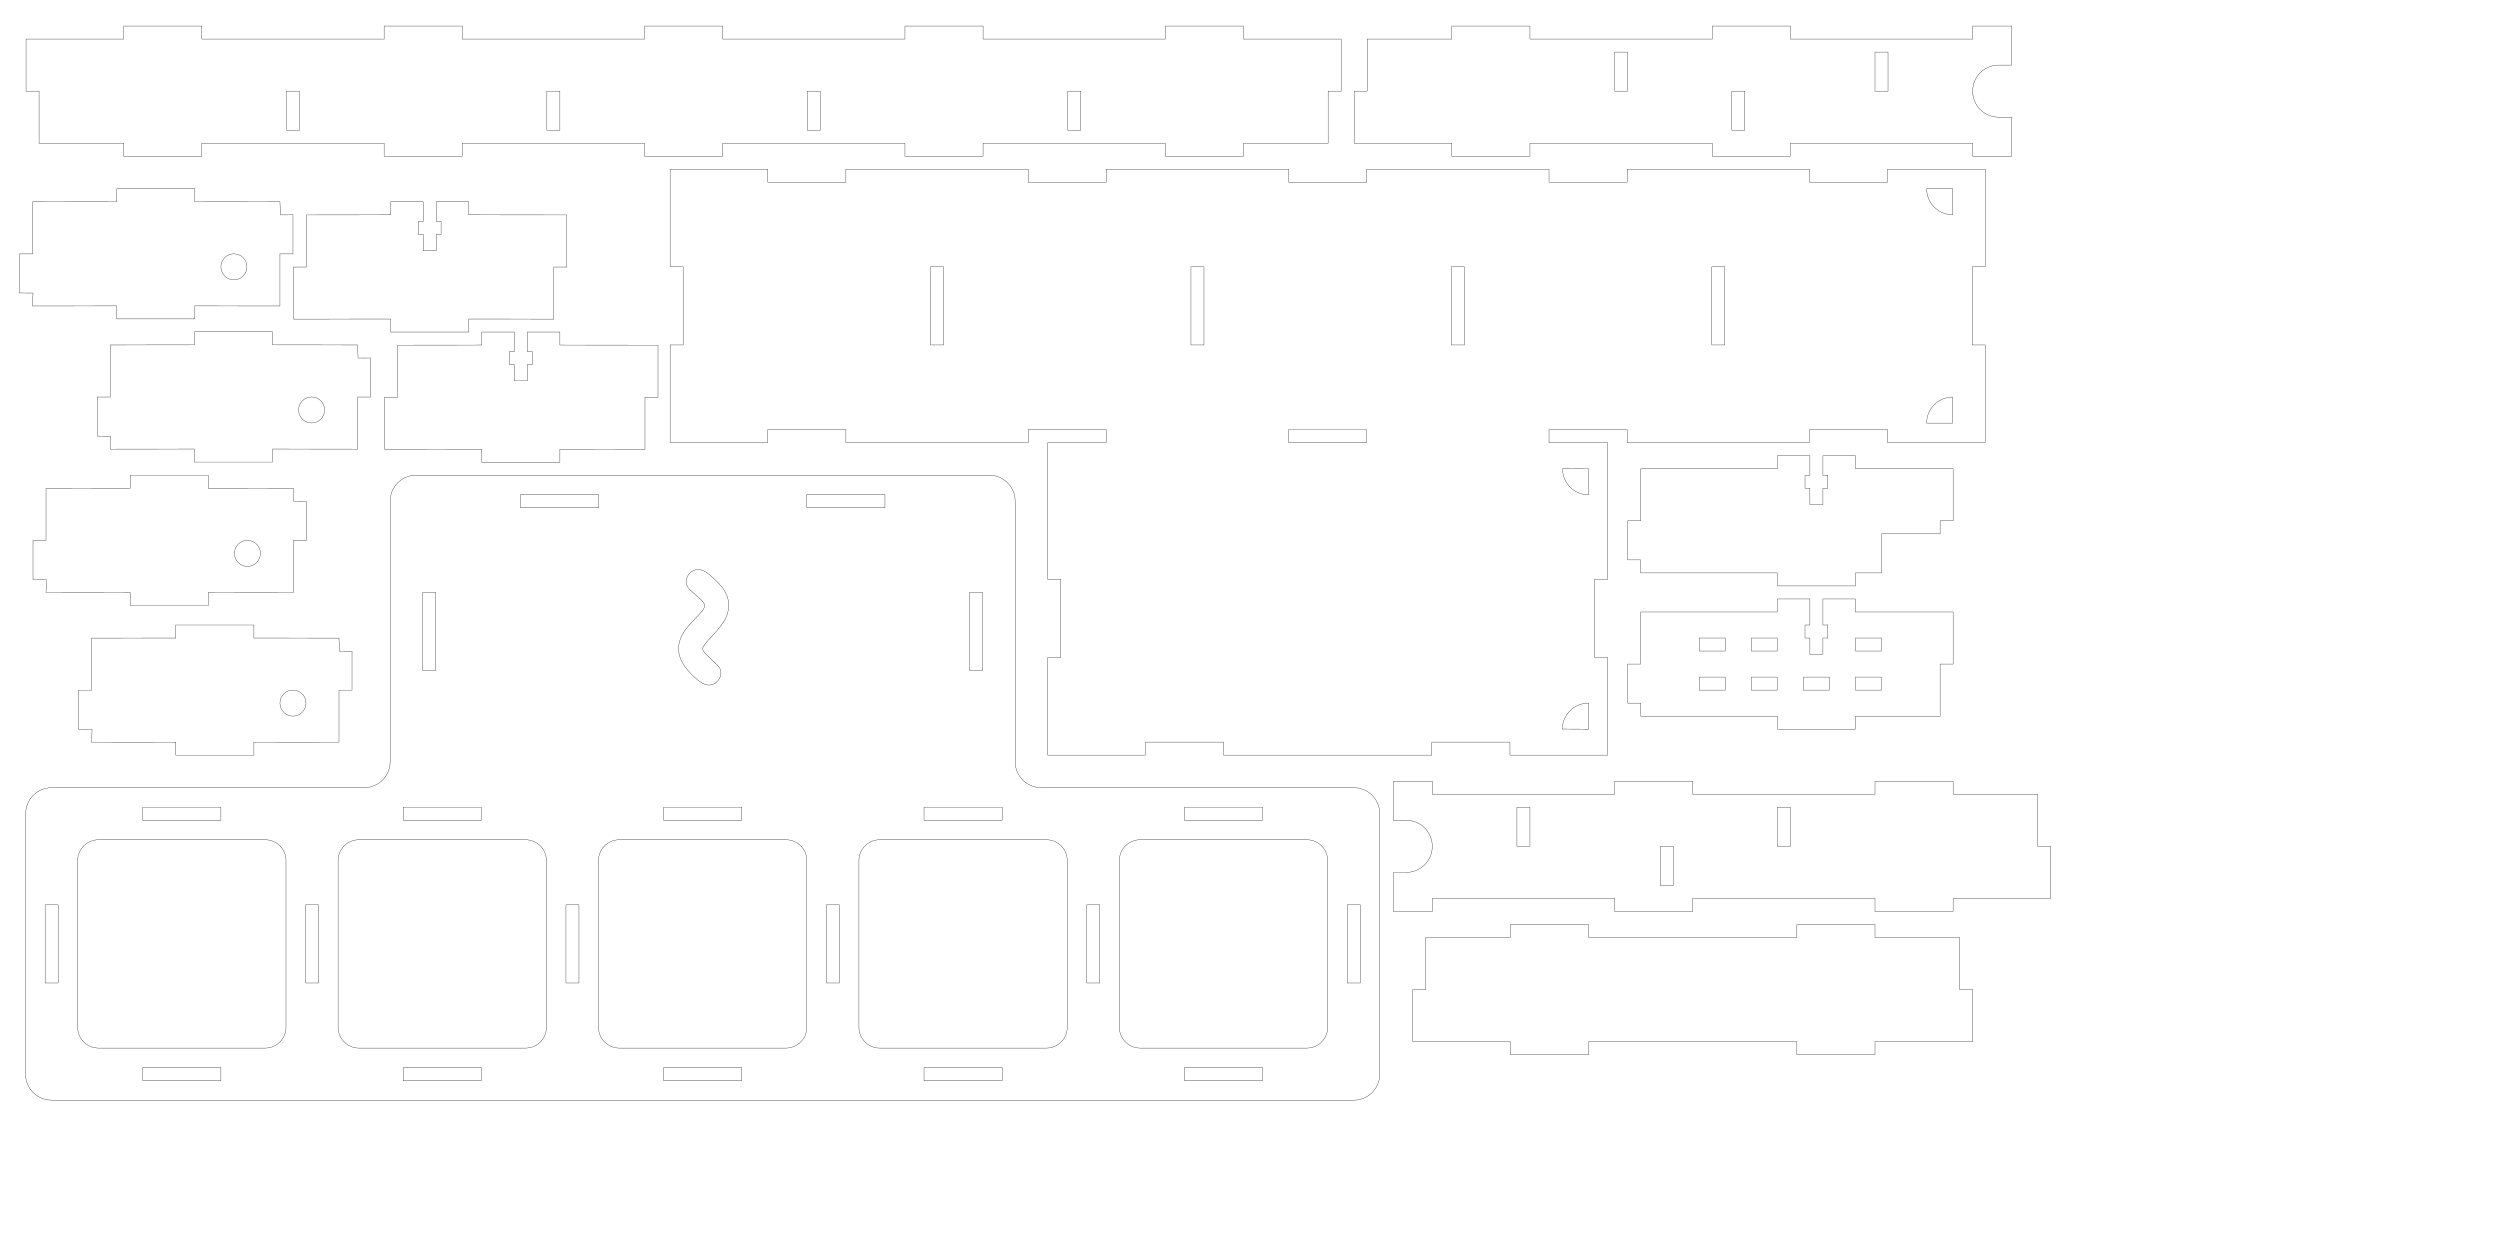
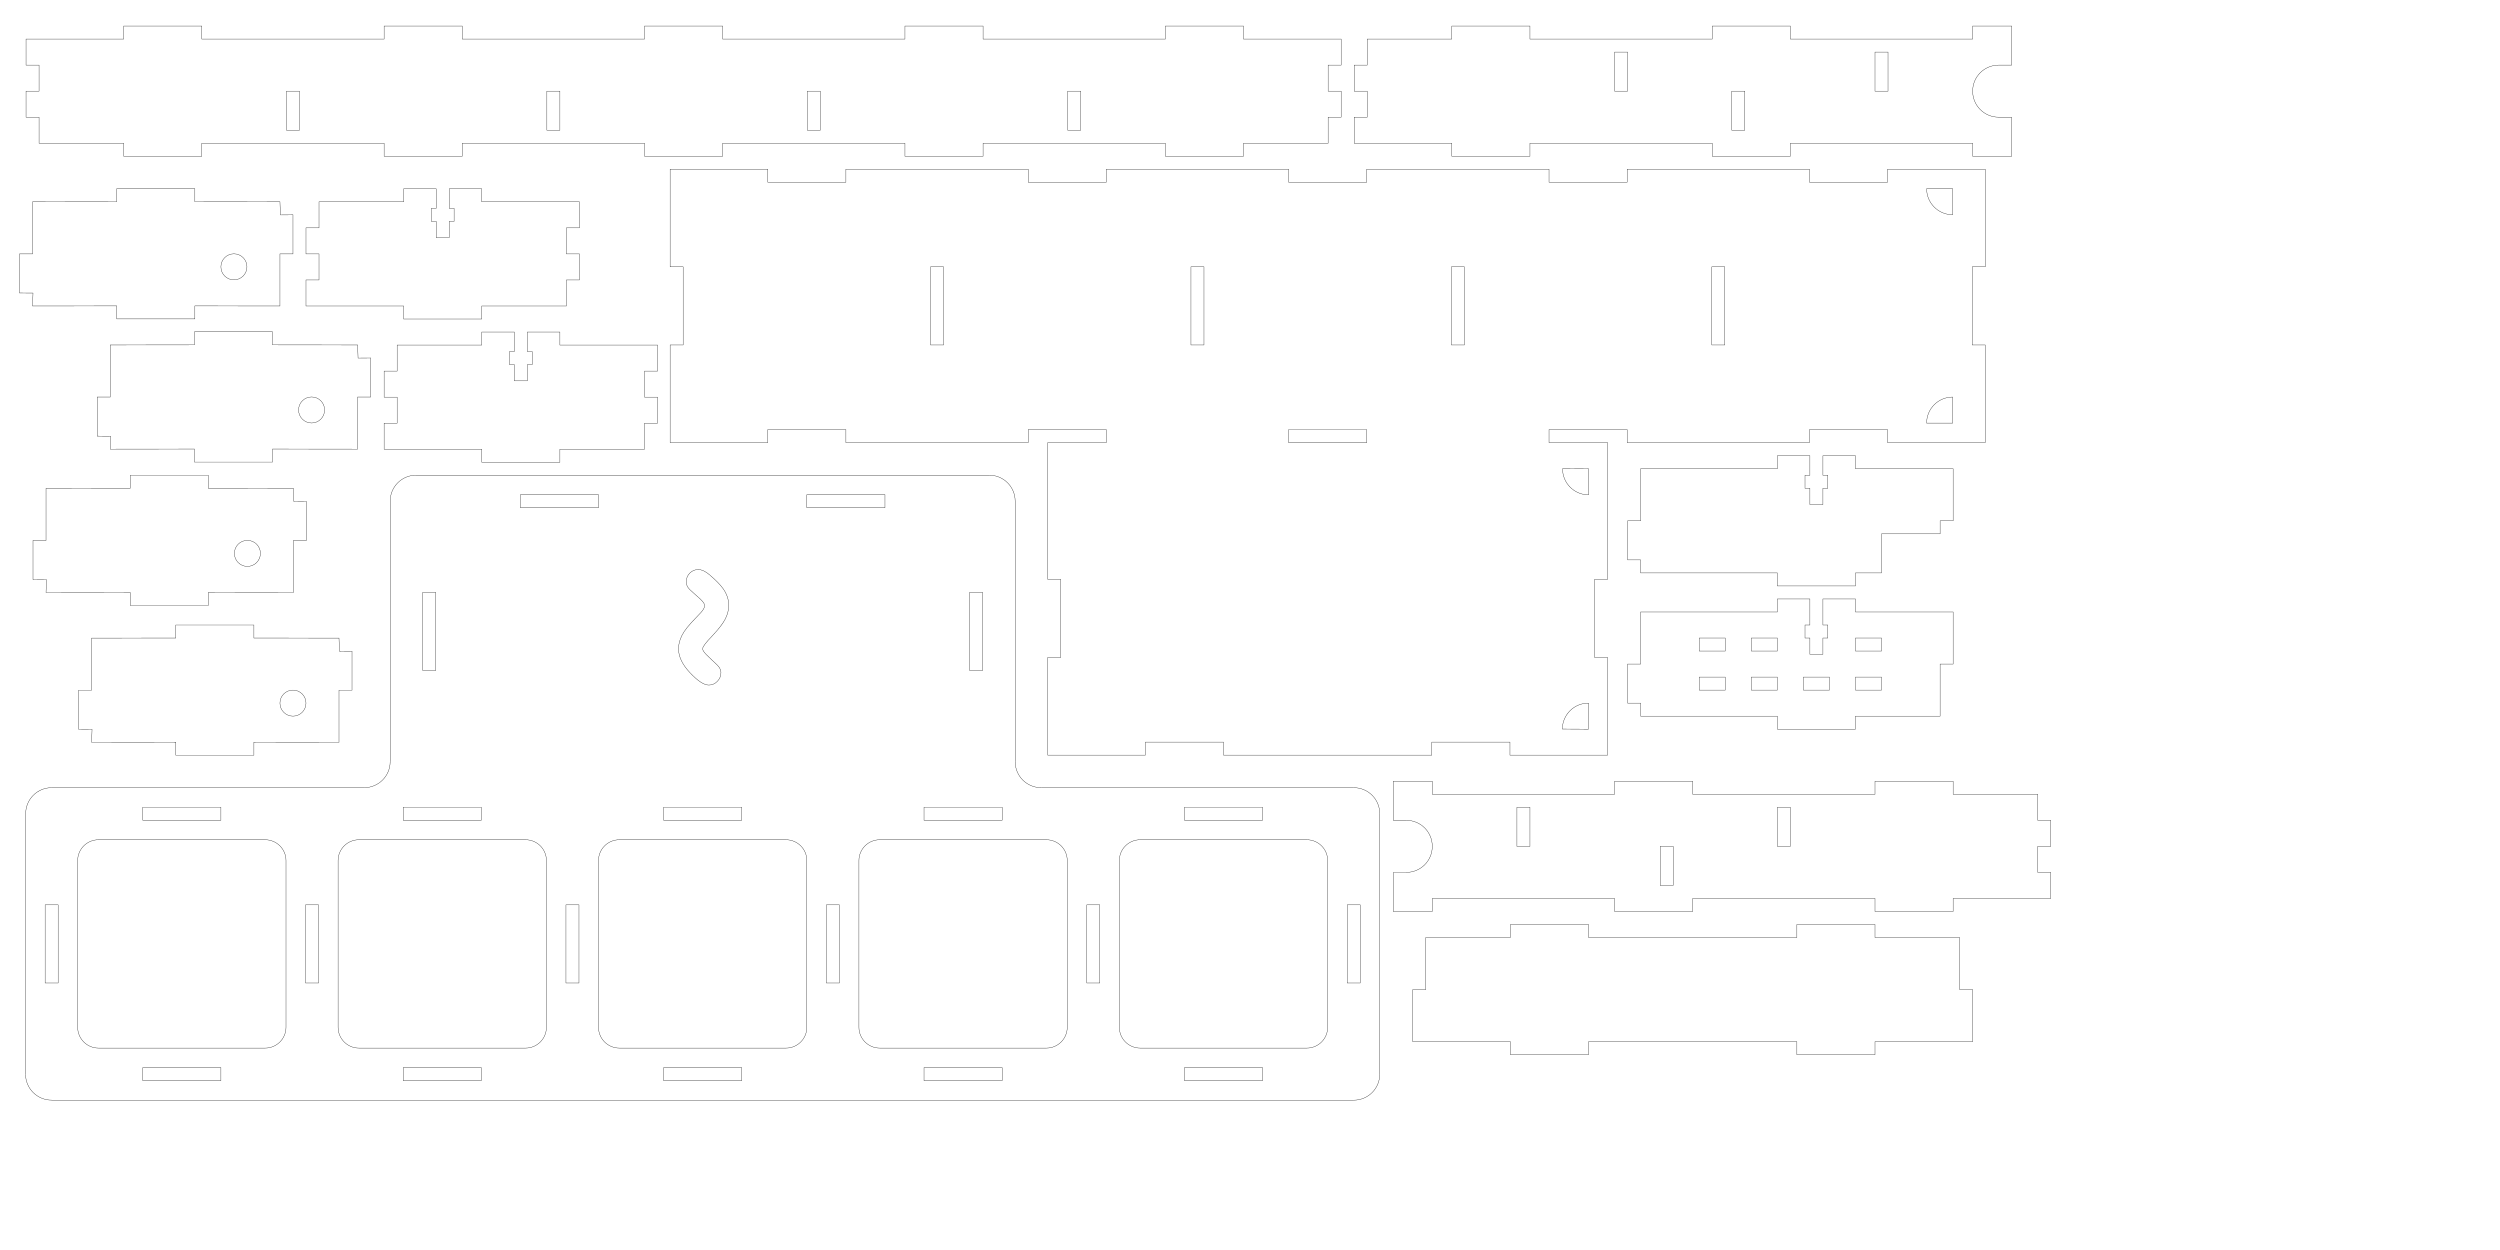
<svg xmlns="http://www.w3.org/2000/svg" width="2160" height="1080" id="svg2" version="1.1">
  <defs id="defs4" />
  <g id="layer1" transform="translate(0,27.638)" style="opacity:0.5;display:none">
    <rect style="fill:none;stroke:#ff0000;stroke-width:1.5;stroke-miterlimit:4;stroke-opacity:1;stroke-dasharray:none" id="rect3083" width="270" height="270" x="-630" y="782.362" rx="22.5" ry="22.5" />
    <rect style="fill:none;stroke:#ff0000;stroke-width:1.5;stroke-miterlimit:4;stroke-opacity:1;stroke-dasharray:none" id="rect3220" width="270" height="540" x="-360" y="197.362" rx="22.5" ry="22.5" />
    <rect style="fill:none;stroke:#ff0000;stroke-width:1.5;stroke-miterlimit:4;stroke-opacity:1;stroke-dasharray:none" id="rect3227" width="225" height="423" x="-360" y="253.612" rx="0" ry="0" />
    <rect style="fill:none;stroke:#ff0000;stroke-width:1.5;stroke-miterlimit:4;stroke-opacity:1;stroke-dasharray:none" id="rect3083-5" width="270" height="270" x="-630" y="557.362" rx="0" ry="0" />
    <rect style="fill:none;stroke:#ff0000;stroke-width:1.5;stroke-miterlimit:4;stroke-opacity:1;stroke-dasharray:none" id="rect3083-5-8" width="270" height="270" x="-630" y="332.362" rx="0" ry="0" />
    <rect style="fill:none;stroke:#ff0000;stroke-width:1.5;stroke-miterlimit:4;stroke-opacity:1;stroke-dasharray:none" id="rect3083-5-89" width="270" height="270" x="-630" y="107.362" rx="0" ry="0" />
    <rect style="fill:none;stroke:#ff0000;stroke-width:1.5;stroke-miterlimit:4;stroke-opacity:1;stroke-dasharray:none" id="rect3083-5-6" width="270" height="270" x="-630" y="-117.638" rx="22.5" ry="22.5" />
    <rect style="fill:none;stroke:#ff0000;stroke-width:1.53;stroke-miterlimit:4;stroke-opacity:1;stroke-dasharray:none;display:inline" id="rect4531" width="202.5" height="90" x="-315" y="849.862" rx="0" ry="0" />
    <rect style="fill:none;stroke:#ff0000;stroke-width:1.53;stroke-miterlimit:4;stroke-opacity:1;stroke-dasharray:none;display:inline" id="rect4693" width="1102.5" height="90" x="45" y="-140.138" />
  </g>
  <g id="layer3" style="display:inline">
    <rect transform="matrix(0,-1,1,0,0,0)" style="fill:none;stroke:#000000;stroke-width:0.27;stroke-miterlimit:4;stroke-opacity:1;stroke-dasharray:none" id="rect3157" width="180" height="180" x="-905.547" y="967.109" rx="18" ry="18" />
    <rect transform="matrix(0,-1,1,0,0,0)" style="fill:none;stroke:#000000;stroke-width:0.27;stroke-miterlimit:4;stroke-opacity:1;stroke-dasharray:none" id="rect3225-2" width="11.25" height="67.5" x="-933.672" y="1023.359" rx="2.4784607e-05" ry="0" />
    <rect transform="matrix(0,-1,1,0,0,0)" style="fill:none;stroke:#000000;stroke-width:0.27;stroke-miterlimit:4;stroke-opacity:1;stroke-dasharray:none" id="rect3225-2-6" width="11.25" height="67.5" x="-708.672" y="1023.359" rx="2.4784607e-05" ry="0" />
    <rect style="fill:none;stroke:#000000;stroke-width:0.27;stroke-miterlimit:4;stroke-opacity:1;stroke-dasharray:none" id="rect3225-2-1" width="11.25" height="67.5" x="-1175.234" y="-849.297" rx="2.4784607e-05" ry="0" transform="scale(-1,-1)" />
    <rect transform="matrix(0,-1,1,0,0,0)" style="fill:none;stroke:#000000;stroke-width:0.27;stroke-miterlimit:4;stroke-opacity:1;stroke-dasharray:none" id="rect3157-5" width="180" height="180" x="-905.547" y="742.109" rx="18" ry="18" />
    <rect transform="matrix(0,-1,1,0,0,0)" style="fill:none;stroke:#000000;stroke-width:0.27;stroke-miterlimit:4;stroke-opacity:1;stroke-dasharray:none" id="rect3225-2-12" width="11.25" height="67.5" x="-933.672" y="798.359" rx="2.4784607e-05" ry="0" />
    <rect transform="matrix(0,-1,1,0,0,0)" style="fill:none;stroke:#000000;stroke-width:0.27;stroke-miterlimit:4;stroke-opacity:1;stroke-dasharray:none" id="rect3225-2-6-1" width="11.25" height="67.5" x="-708.672" y="798.359" rx="2.4784607e-05" ry="0" />
    <rect style="fill:none;stroke:#000000;stroke-width:0.27;stroke-miterlimit:4;stroke-opacity:1;stroke-dasharray:none" id="rect3225-2-1-2" width="11.25" height="67.5" x="-950.234" y="-849.297" rx="2.4784607e-05" ry="0" transform="scale(-1,-1)" />
    <rect transform="matrix(0,-1,1,0,0,0)" style="fill:none;stroke:#000000;stroke-width:0.27;stroke-miterlimit:4;stroke-opacity:1;stroke-dasharray:none" id="rect3157-5-3" width="180" height="180" x="-905.547" y="517.109" rx="18" ry="18" />
    <rect transform="matrix(0,-1,1,0,0,0)" style="fill:none;stroke:#000000;stroke-width:0.27;stroke-miterlimit:4;stroke-opacity:1;stroke-dasharray:none" id="rect3225-2-12-7" width="11.25" height="67.5" x="-933.672" y="573.359" rx="2.4784607e-05" ry="0" />
    <rect transform="matrix(0,-1,1,0,0,0)" style="fill:none;stroke:#000000;stroke-width:0.27;stroke-miterlimit:4;stroke-opacity:1;stroke-dasharray:none" id="rect3225-2-6-1-1" width="11.25" height="67.5" x="-708.672" y="573.359" rx="2.4784607e-05" ry="0" />
    <rect style="fill:none;stroke:#000000;stroke-width:0.27;stroke-miterlimit:4;stroke-opacity:1;stroke-dasharray:none" id="rect3225-2-1-2-1" width="11.25" height="67.5" x="-725.234" y="-849.297" rx="2.4784607e-05" ry="0" transform="scale(-1,-1)" />
    <rect transform="matrix(0,-1,1,0,0,0)" style="fill:none;stroke:#000000;stroke-width:0.27;stroke-miterlimit:4;stroke-opacity:1;stroke-dasharray:none" id="rect3157-5-7" width="180" height="180" x="-905.547" y="292.109" rx="18" ry="18" />
    <rect transform="matrix(0,-1,1,0,0,0)" style="fill:none;stroke:#000000;stroke-width:0.27;stroke-miterlimit:4;stroke-opacity:1;stroke-dasharray:none" id="rect3225-2-12-5" width="11.25" height="67.5" x="-933.672" y="348.359" rx="2.4784607e-05" ry="0" />
    <rect transform="matrix(0,-1,1,0,0,0)" style="fill:none;stroke:#000000;stroke-width:0.27;stroke-miterlimit:4;stroke-opacity:1;stroke-dasharray:none" id="rect3225-2-6-1-4" width="11.25" height="67.5" x="-708.672" y="348.359" rx="2.4784607e-05" ry="0" />
    <rect style="fill:none;stroke:#000000;stroke-width:0.27;stroke-miterlimit:4;stroke-opacity:1;stroke-dasharray:none" id="rect3225-2-1-2-0" width="11.25" height="67.5" x="-500.234" y="-849.297" rx="2.4784607e-05" ry="0" transform="scale(-1,-1)" />
    <rect transform="matrix(0,-1,1,0,0,0)" style="fill:none;stroke:#000000;stroke-width:0.27;stroke-miterlimit:4;stroke-opacity:1;stroke-dasharray:none" id="rect3157-5-4" width="180" height="180" x="-905.547" y="67.109" rx="18" ry="18" />
    <rect transform="matrix(0,-1,1,0,0,0)" style="fill:none;stroke:#000000;stroke-width:0.27;stroke-miterlimit:4;stroke-opacity:1;stroke-dasharray:none" id="rect3225-2-12-8" width="11.25" height="67.5" x="-933.672" y="123.359" rx="2.4784607e-05" ry="0" />
    <rect transform="matrix(0,-1,1,0,0,0)" style="fill:none;stroke:#000000;stroke-width:0.27;stroke-miterlimit:4;stroke-opacity:1;stroke-dasharray:none" id="rect3225-2-6-1-17" width="11.25" height="67.5" x="-708.672" y="123.359" rx="2.4784607e-05" ry="0" />
    <rect style="fill:none;stroke:#000000;stroke-width:0.27;stroke-miterlimit:4;stroke-opacity:1;stroke-dasharray:none" id="rect3225-2-1-2-9" width="11.25" height="67.5" x="-275.234" y="-849.297" rx="2.4784607e-05" ry="0" transform="scale(-1,-1)" />
    <rect style="fill:none;stroke:#000000;stroke-width:0.27;stroke-miterlimit:4;stroke-opacity:1;stroke-dasharray:none" id="rect3225-2-1-2-9-5" width="11.25" height="67.5" x="-50.234" y="-849.297" rx="2.4784607e-05" ry="0" transform="scale(-1,-1)" />
    <rect transform="matrix(0,-1,1,0,0,0)" style="fill:none;stroke:#000000;stroke-width:0.27;stroke-miterlimit:4;stroke-opacity:1;stroke-dasharray:none" id="rect3225-2-6-1-4-6" width="11.25" height="67.5" x="-438.672" y="449.609" rx="2.4784607e-05" ry="0" />
    <rect transform="matrix(0,-1,1,0,0,0)" style="fill:none;stroke:#000000;stroke-width:0.27;stroke-miterlimit:4;stroke-opacity:1;stroke-dasharray:none" id="rect3225-2-6-1-4-6-4" width="11.25" height="67.5" x="-438.672" y="697.109" rx="2.4784607e-05" ry="0" />
    <rect style="fill:none;stroke:#000000;stroke-width:0.27;stroke-miterlimit:4;stroke-opacity:1;stroke-dasharray:none" id="rect3225-2-6-1-4-6-6" width="11.25" height="67.5" x="-376.484" y="-579.297" rx="2.4784607e-05" ry="0" transform="scale(-1,-1)" />
    <rect style="fill:none;stroke:#000000;stroke-width:0.27;stroke-miterlimit:4;stroke-opacity:1;stroke-dasharray:none" id="rect3225-2-6-1-4-6-6-8" width="11.25" height="67.5" x="-848.984" y="-579.297" rx="2.4784607e-05" ry="0" transform="scale(-1,-1)" />
    <path style="fill:none;stroke:#000000;stroke-width:0.27;stroke-miterlimit:4;stroke-opacity:1;stroke-dasharray:none" d="m 337.109,658.047 0,-225 c 0,-12.465 10.035,-22.5 22.5,-22.5 l 495,0 c 12.465,0 22.5,10.035 22.5,22.5 l 0,225" id="rect3220-5" />
    <path style="fill:none;stroke:#000000;stroke-width:0.27;stroke-miterlimit:4;stroke-opacity:1;stroke-dasharray:none;display:inline" d="m 337.109,658.047 c 0,12.465 -10.035,22.5 -22.5,22.5" id="rect3220-5-4" />
    <path style="fill:none;stroke:#000000;stroke-width:0.27;stroke-miterlimit:4;stroke-opacity:1;stroke-dasharray:none;display:inline" d="m 899.609,680.547 c -12.465,0 -22.5,-10.035 -22.5,-22.5" id="rect3220-5-4-6" />
    <path style="fill:none;stroke:#000000;stroke-width:0.27;stroke-miterlimit:4;stroke-opacity:1;stroke-dasharray:none;display:inline" d="m 1192.109,928.047 c 0,12.465 -10.035,22.5 -22.5,22.5" id="rect3220-5-4-7" />
    <path style="fill:none;stroke:#000000;stroke-width:0.27;stroke-miterlimit:4;stroke-opacity:1;stroke-dasharray:none;display:inline" d="m 1169.609,680.547 c 12.465,0 22.5,10.035 22.5,22.5" id="rect3220-5-4-7-1" />
    <path style="fill:none;stroke:#000000;stroke-width:0.27;stroke-linecap:butt;stroke-linejoin:miter;stroke-miterlimit:4;stroke-opacity:1;stroke-dasharray:none" d="m 899.609,680.547 270,0" id="path4476" />
    <path style="fill:none;stroke:#000000;stroke-width:0.27;stroke-linecap:butt;stroke-linejoin:miter;stroke-miterlimit:4;stroke-opacity:1;stroke-dasharray:none" d="m 1192.109,703.047 0,225" id="path4478" />
    <path style="fill:none;stroke:#000000;stroke-width:0.27;stroke-linecap:butt;stroke-linejoin:miter;stroke-miterlimit:4;stroke-opacity:1;stroke-dasharray:none" d="m 1169.609,950.547 -1125,0" id="path4480" />
    <path style="fill:none;stroke:#000000;stroke-width:0.27;stroke-linecap:butt;stroke-linejoin:miter;stroke-miterlimit:4;stroke-opacity:1;stroke-dasharray:none" d="m 22.109,928.047 0,-225" id="path4482" />
    <path style="fill:none;stroke:#000000;stroke-width:0.27;stroke-linecap:butt;stroke-linejoin:miter;stroke-miterlimit:4;stroke-opacity:1;stroke-dasharray:none" d="m 44.609,680.547 270,0" id="path4484" />
    <path style="fill:none;stroke:#000000;stroke-width:0.27;stroke-miterlimit:4;stroke-opacity:1;stroke-dasharray:none;display:inline" d="m 44.651,950.505 c -12.465,0.046 -22.537,-9.952 -22.583,-22.417" id="rect3220-5-4-64" />
    <path style="fill:none;stroke:#000000;stroke-width:0.27;stroke-miterlimit:4;stroke-opacity:1;stroke-dasharray:none;display:inline" d="m 22.192,703.13 c -0.046,-12.465 9.952,-22.537 22.417,-22.583" id="rect3220-5-4-64-0" />
    <g style="font-size:40px;font-style:normal;font-variant:normal;font-weight:bold;font-stretch:normal;text-align:center;line-height:125%;letter-spacing:0px;word-spacing:0px;text-anchor:middle;fill:none;stroke:#000000;stroke-width:0.052;stroke-miterlimit:4;stroke-opacity:1;stroke-dasharray:none;display:inline;font-family:Courier New;-inkscape-font-specification:Courier New Bold" id="text4522" transform="matrix(0,-5.215076,5.215076,0,-1817.309,2392.854)">
      <path d="m 362.445,462.17 c 0.573,1e-5 1.055,0.195 1.445,0.586 0.391,0.391 0.586,0.859 0.586,1.406 -3e-5,0.56 -0.293,1.185 -0.879,1.875 -0.885,1.029 -1.628,1.758 -2.227,2.188 -0.885,0.651 -1.829,0.977 -2.832,0.977 -0.755,0 -1.504,-0.189 -2.246,-0.566 -0.742,-0.378 -1.673,-1.094 -2.793,-2.148 -1.107,-1.068 -1.816,-1.602 -2.129,-1.602 -0.156,10e-6 -0.306,0.052 -0.449,0.156 -0.286,0.182 -0.755,0.632 -1.406,1.348 -0.638,0.716 -1.087,1.152 -1.348,1.309 -0.26,0.143 -0.521,0.215 -0.781,0.215 -0.547,10e-6 -1.029,-0.202 -1.445,-0.605 -0.404,-0.404 -0.605,-0.872 -0.605,-1.406 0,-0.794 0.677,-1.829 2.031,-3.105 1.354,-1.276 2.682,-1.914 3.984,-1.914 0.716,2e-5 1.452,0.189 2.207,0.566 0.755,0.365 1.751,1.159 2.988,2.383 0.638,0.638 1.107,1.042 1.406,1.211 0.195,0.104 0.371,0.156 0.527,0.156 0.182,10e-6 0.345,-0.052 0.488,-0.156 0.326,-0.221 0.846,-0.755 1.562,-1.602 0.456,-0.547 0.807,-0.892 1.055,-1.035 0.26,-0.156 0.547,-0.234 0.859,-0.234" id="path4529" style="fill:none;stroke:#000000;stroke-width:0.052;stroke-miterlimit:4;stroke-opacity:1;stroke-dasharray:none" />
    </g>
    <path style="fill:none;stroke:#000000;stroke-width:0.27;stroke-linecap:butt;stroke-linejoin:miter;stroke-miterlimit:4;stroke-opacity:1;stroke-dasharray:none;display:inline" d="m 100.859,163.047 67.5,0 0,11.25 73.516,0.078 0.391,11.328 10.859,-0.078 0,33.75 -11.25,0 0,45 -73.516,-0.078 0,11.25 -67.5,0 0,-11.25 L 28.125,264.375 28.516,253.203 16.875,253.125 l 0,-33.75 11.25,0 0,-45 72.734,-0.078 z" id="path4578-1-3" />
    <path style="fill:none;stroke:#000000;stroke-width:0.27;stroke-miterlimit:4;stroke-opacity:1;stroke-dasharray:none;display:inline" id="path4580-2-0" d="m 1507.5,1001.25 a 11.25,11.25 0 1 1 -22.5,0 11.25,11.25 0 1 1 22.5,0 z" transform="translate(-1294.141,-770.7031)" />
-     <path style="fill:none;stroke:#000000;stroke-width:0.27;stroke-linecap:butt;stroke-linejoin:miter;stroke-miterlimit:4;stroke-opacity:1;stroke-dasharray:none;display:inline" d="m 337.5,174.375 28.125,0 0,16.875 -4.219,0 0,11.25 4.219,0 0,14.062 11.25,0 0,-14.062 4.219,0 0,-11.25 -4.219,0 0,-16.875 28.125,0 0,11.25 73.516,0.078 11.25,0 0,11.25 0,33.75 -11.25,0 0,45 L 405,275.625 l 0,11.25 -67.5,0 0,-11.25 -72.734,0.078 -11.25,0 0,-11.25 0,-33.75 11.25,0 0,-45 L 337.5,185.625 z" id="path4578-1-3-1-8" />
-     <path style="fill:none;stroke:#000000;stroke-width:0.27;stroke-linecap:butt;stroke-linejoin:miter;stroke-miterlimit:4;stroke-opacity:1;stroke-dasharray:none" d="m 33.75,33.75 -11.25,0 0,11.25 0,33.75 11.25,0 0,45 73.125,0 0,11.25 67.5,0 0,-11.25 67.5,0 22.5,0 67.5,0 0,11.25 67.5,0 0,-11.25 157.5,0 0,11.25 67.5,0 0,-11.25 157.5,0 0,11.25 67.5,0 0,-11.25 157.5,0 0,11.25 67.5,0 0,-11.25 73.125,0 0,-45 11.25,0 0,-33.75 0,-11.25 -11.25,0 -73.125,0 0,-11.25 -67.5,0 0,11.25 -157.5,0 0,-11.25 -67.5,0 0,11.25 -157.5,0 0,-11.25 -67.5,0 0,11.25 -157.5,0 0,-11.25 -67.5,0 0,11.25 -157.5,0 0,-11.25 -67.5,0 0,11.25 z" id="path4698" />
+     <path style="fill:none;stroke:#000000;stroke-width:0.27;stroke-linecap:butt;stroke-linejoin:miter;stroke-miterlimit:4;stroke-opacity:1;stroke-dasharray:none;display:inline" d="m 348.75,163.125 28.125,0 0,16.875 -4.219,0 0,11.25 4.219,0 0,14.062 11.25,0 0,-14.062 4.219,0 0,-11.25 -4.219,0 0,-16.875 28.125,0 0,11.25 73.125,0 11.25,0 0,22.5 -11.25,0 0,22.5 11.25,0 0,22.5 -11.25,0 0,22.5 -73.125,0 0,11.25 -67.5,0 0,-11.25 -73.125,0 -11.25,0 0,-22.5 11.25,0 0,-22.5 -11.25,0 0,-22.5 11.25,0 0,-22.5 73.125,0 z" id="path4578-1-3-1-8" />
+     <path style="fill:none;stroke:#000000;stroke-width:0.27;stroke-linecap:butt;stroke-linejoin:miter;stroke-miterlimit:4;stroke-opacity:1;stroke-dasharray:none" d="m 33.75,33.75 -11.25,0 0,22.5 11.25,0 0,22.5 -11.25,0 0,22.5 11.25,0 0,22.5 73.125,0 0,11.25 67.5,0 0,-11.25 67.5,0 22.5,0 67.5,0 0,11.25 67.5,0 0,-11.25 157.5,0 0,11.25 67.5,0 0,-11.25 157.5,0 0,11.25 67.5,0 0,-11.25 157.5,0 0,11.25 67.5,0 0,-11.25 73.125,0 0,-22.5 11.25,0 0,-22.5 -11.25,0 0,-22.5 11.25,0 0,-22.5 -11.25,0 -73.125,0 0,-11.25 -67.5,0 0,11.25 -157.5,0 0,-11.25 -67.5,0 0,11.25 -157.5,0 0,-11.25 -67.5,0 0,11.25 -157.5,0 0,-11.25 -67.5,0 0,11.25 -157.5,0 0,-11.25 -67.5,0 0,11.25 z" id="path4698" />
    <rect style="fill:none;stroke:#000000;stroke-width:0.27;stroke-miterlimit:4;stroke-opacity:1;stroke-dasharray:none" id="rect4700" width="11.25" height="33.75" x="247.5" y="78.75" />
    <rect style="fill:none;stroke:#000000;stroke-width:0.27;stroke-miterlimit:4;stroke-opacity:1;stroke-dasharray:none;display:inline" id="rect4700-1" width="11.25" height="33.75" x="472.5" y="78.75" />
    <rect style="fill:none;stroke:#000000;stroke-width:0.27;stroke-miterlimit:4;stroke-opacity:1;stroke-dasharray:none;display:inline" id="rect4700-1-3" width="11.25" height="33.75" x="697.5" y="78.75" />
    <rect style="fill:none;stroke:#000000;stroke-width:0.27;stroke-miterlimit:4;stroke-opacity:1;stroke-dasharray:none;display:inline" id="rect4700-1-3-0" width="11.25" height="33.75" x="922.5" y="78.75" />
-     <path style="fill:none;stroke:#000000;stroke-width:0.27;stroke-linecap:butt;stroke-linejoin:miter;stroke-miterlimit:4;stroke-opacity:1;stroke-dasharray:none;display:inline" d="m 1738.125,56.25 0,-33.75 -33.75,0 0,11.25 -157.5,0 0,-11.25 -67.5,0 0,11.25 -157.5,0 0,-11.25 -67.5,0 0,11.25 -73.125,0 0,45 -11.25,0 0,33.75 0,11.25 11.25,0 73.125,0 0,11.25 67.5,0 0,-11.25 157.5,0 0,11.25 67.5,0 0,-11.25 157.5,0 0,11.25 33.75,0 0,-33.75" id="path5032" />
-     <path style="fill:none;stroke:#000000;stroke-width:0.27;stroke-linecap:butt;stroke-linejoin:miter;stroke-miterlimit:4;stroke-opacity:1;stroke-dasharray:none;display:inline" d="m 1203.75,753.75 0,33.75 33.75,0 0,-11.25 157.5,0 0,11.25 67.5,0 0,-11.25 157.5,0 0,11.25 67.5,0 0,-11.25 73.125,0 11.25,0 0,-11.25 0,-33.75 -11.25,0 0,-45 -73.125,0 0,-11.25 -67.5,0 0,11.25 -67.5,0 -22.5,0 -67.5,0 0,-11.25 -67.5,0 0,11.25 -157.5,0 0,-11.25 -33.75,0 0,33.75" id="path4698-8" />
+     <path style="fill:none;stroke:#000000;stroke-width:0.27;stroke-linecap:butt;stroke-linejoin:miter;stroke-miterlimit:4;stroke-opacity:1;stroke-dasharray:none;display:inline" d="m 1738.125,56.25 0,-33.75 -33.75,0 0,11.25 -157.5,0 0,-11.25 -67.5,0 0,11.25 -157.5,0 0,-11.25 -67.5,0 0,11.25 -73.125,0 0,22.5 -11.25,0 0,22.5 11.25,0 0,22.5 -11.25,0 0,22.5 11.25,0 73.125,0 0,11.25 67.5,0 0,-11.25 157.5,0 0,11.25 67.5,0 0,-11.25 157.5,0 0,11.25 33.75,0 0,-33.75" id="path5032" />
+     <path style="fill:none;stroke:#000000;stroke-width:0.27;stroke-linecap:butt;stroke-linejoin:miter;stroke-miterlimit:4;stroke-opacity:1;stroke-dasharray:none;display:inline" d="m 1203.75,753.75 0,33.75 33.75,0 0,-11.25 157.5,0 0,11.25 67.5,0 0,-11.25 157.5,0 0,11.25 67.5,0 0,-11.25 73.125,0 11.25,0 0,-22.5 -11.25,0 0,-22.5 11.25,0 0,-22.5 -11.25,0 0,-22.5 -73.125,0 0,-11.25 -67.5,0 0,11.25 -67.5,0 -22.5,0 -67.5,0 0,-11.25 -67.5,0 0,11.25 -157.5,0 0,-11.25 -33.75,0 0,33.75" id="path4698-8" />
    <rect style="fill:none;stroke:#000000;stroke-width:0.27;stroke-miterlimit:4;stroke-opacity:1;stroke-dasharray:none;display:inline" id="rect4700-0" width="11.25" height="33.75" x="-1546.875" y="-731.25" transform="scale(-1,-1)" />
    <rect style="fill:none;stroke:#000000;stroke-width:0.27;stroke-miterlimit:4;stroke-opacity:1;stroke-dasharray:none;display:inline" id="rect4700-1-8" width="11.25" height="33.75" x="-1321.875" y="-731.25" transform="scale(-1,-1)" />
    <rect style="fill:none;stroke:#000000;stroke-width:0.27;stroke-miterlimit:4;stroke-opacity:1;stroke-dasharray:none;display:inline" id="rect4700-1-3-2" width="11.25" height="33.75" x="-1631.25" y="-78.75" transform="scale(-1,-1)" />
    <rect style="fill:none;stroke:#000000;stroke-width:0.27;stroke-miterlimit:4;stroke-opacity:1;stroke-dasharray:none;display:inline" id="rect4700-1-3-0-2" width="11.25" height="33.75" x="-1406.25" y="-78.75" transform="scale(-1,-1)" />
    <path style="fill:none;stroke:#000000;stroke-width:0.27;stroke-miterlimit:4;stroke-opacity:1;stroke-dasharray:none" d="m 1203.75,708.75 11.25,0 c 12.465,0 22.5,10.035 22.5,22.5 0,12.465 -10.035,22.5 -22.5,22.5 l -11.25,0" id="path5041" />
    <path style="fill:none;stroke:#000000;stroke-width:0.27;stroke-miterlimit:4;stroke-opacity:1;stroke-dasharray:none" d="m 1738.125,101.25 -11.25,0 c -12.465,0 -22.5,-10.035 -22.5,-22.5 0,-12.465 10.035,-22.5 22.5,-22.5 l 11.25,0" id="rect4789" />
    <path style="fill:none;stroke:#000000;stroke-width:0.27;stroke-linecap:butt;stroke-linejoin:miter;stroke-miterlimit:4;stroke-opacity:1;stroke-dasharray:none" d="m 1231.875,810 73.125,0 0,-11.25 67.5,0 0,11.25 180,0 0,-11.25 67.5,0 0,11.25 73.125,0 0,45 11.25,0 0,33.75 0,11.25 -11.25,0 -73.125,0 0,11.25 -67.5,0 0,-11.25 -180,0 0,11.25 -67.5,0 0,-11.25 -73.125,0 -11.25,0 0,-11.25 0,-33.75 11.25,0 z" id="path4793" />
    <path style="fill:none;stroke:#000000;stroke-width:0.27;stroke-linecap:butt;stroke-linejoin:miter;stroke-miterlimit:4;stroke-opacity:1;stroke-dasharray:none;display:inline" d="m 1687.5,540 0,33.75 -11.25,0 0,45 -73.125,0 0,11.25 -67.5,0 0,-11.25 -118.125,0 0,-11.25 -11.25,0 0,-33.75 11.25,0 0,-45 118.125,0 0,-11.25 28.125,0 0,22.5 -4.219,0 0,11.25 4.219,0 0,14.062 11.25,0 0,-14.062 4.219,0 0,-11.25 -4.219,0 0,-22.5 28.125,0 0,11.25 73.125,0 11.25,0 z" id="path4797-4" />
    <path style="fill:none;stroke:#000000;stroke-width:0.27;stroke-linecap:butt;stroke-linejoin:miter;stroke-miterlimit:4;stroke-opacity:1;stroke-dasharray:none" d="m 1445.625,765 0,-33.75 -11.25,0 0,33.75 z" id="path4817" />
    <path style="fill:none;stroke:#000000;stroke-width:0.27;stroke-linecap:butt;stroke-linejoin:miter;stroke-miterlimit:4;stroke-opacity:1;stroke-dasharray:none;display:inline" d="m 1507.5,112.5 0,-33.75 -11.25,0 0,33.75 z" id="path4817-4" />
    <path style="fill:none;stroke:#000000;stroke-width:0.27;stroke-linecap:butt;stroke-linejoin:miter;stroke-miterlimit:4;stroke-opacity:1;stroke-dasharray:none" d="m 1468.125,551.25 22.5,0 0,11.25 -22.5,0 z" id="path4837" />
    <path style="fill:none;stroke:#000000;stroke-width:0.27;stroke-linecap:butt;stroke-linejoin:miter;stroke-miterlimit:4;stroke-opacity:1;stroke-dasharray:none;display:inline" d="m 1468.125,585 22.5,0 0,11.25 -22.5,0 z" id="path4837-1" />
    <path style="fill:none;stroke:#000000;stroke-width:0.27;stroke-linecap:butt;stroke-linejoin:miter;stroke-miterlimit:4;stroke-opacity:1;stroke-dasharray:none;display:inline" d="m 1513.125,551.25 22.5,0 0,11.25 -22.5,0 z" id="path4837-1-7" />
    <path style="fill:none;stroke:#000000;stroke-width:0.27;stroke-linecap:butt;stroke-linejoin:miter;stroke-miterlimit:4;stroke-opacity:1;stroke-dasharray:none;display:inline" d="m 1513.125,585 22.5,0 0,11.25 -22.5,0 z" id="path4837-1-7-6" />
    <path style="fill:none;stroke:#000000;stroke-width:0.27;stroke-linecap:butt;stroke-linejoin:miter;stroke-miterlimit:4;stroke-opacity:1;stroke-dasharray:none;display:inline" d="m 1558.125,585 22.5,0 0,11.25 -22.5,0 z" id="path4837-1-7-6-1-6" />
    <path style="fill:none;stroke:#000000;stroke-width:0.27;stroke-linecap:butt;stroke-linejoin:miter;stroke-miterlimit:4;stroke-opacity:1;stroke-dasharray:none;display:inline" d="m 1603.125,551.25 22.5,0 0,11.25 -22.5,0 z" id="path4837-1-7-6-1-6-8" />
    <path style="fill:none;stroke:#000000;stroke-width:0.27;stroke-linecap:butt;stroke-linejoin:miter;stroke-miterlimit:4;stroke-opacity:1;stroke-dasharray:none;display:inline" d="m 1603.125,585 22.5,0 0,11.25 -22.5,0 z" id="path4837-1-7-6-1-6-8-3" />
    <path style="fill:none;stroke:#000000;stroke-width:0.27;stroke-linecap:butt;stroke-linejoin:miter;stroke-miterlimit:4;stroke-opacity:1;stroke-dasharray:none" d="m 1687.5,405 0,11.25 0,33.75 -11.25,0 0,11.25 -50.625,0 0,33.75 -22.5,0 0,11.25 -67.5,0 0,-11.25 -118.125,0 0,-11.25 -11.25,0 0,-33.75 11.25,0 0,-45 118.125,0 0,-11.25 28.125,0 0,16.875 -4.219,0 0,11.25 4.219,0 0,14.062 11.25,0 0,-14.062 4.219,0 0,-11.25 -4.219,0 0,-16.875 28.125,0 0,11.25 73.125,0 z" id="path4967" />
    <path style="fill:none;stroke:#000000;stroke-width:0.27;stroke-linecap:butt;stroke-linejoin:miter;stroke-miterlimit:4;stroke-opacity:1;stroke-dasharray:none;display:inline" d="m 1563.359,382.422 0,-11.25 67.5,0 0,11.25 84.375,0 0,-84.375 -11.25,0 0,-67.5 11.25,0 0,-84.375 -84.375,0 0,11.25 -67.5,0 0,-11.25 -157.5,0 0,11.25 -67.5,0 0,-11.25 -157.5,0 0,11.25 -67.5,0 0,-11.25 -157.5,0 0,11.25 -67.5,0 0,-11.25 -157.5,0 0,11.25 -67.5,0 0,-11.25 -84.375,0 0,84.375 11.25,0 0,67.5 -11.25,0 0,84.375 84.375,0 0,-11.25 67.5,0 0,11.25 157.5,0 0,-11.25 67.5,0 0,11.25 -50.625,0 0,118.125 11.25,0 0,67.5 -11.25,0 0,84.375 84.375,0 0,-11.25 67.5,0 0,11.25 180,0 0,-11.25 67.5,0 0,11.25 84.375,0 0,-84.375 -11.25,0 0,-67.5 11.25,0 0,-118.125 -50.625,0 0,-11.25 67.5,0 0,11.25 z" id="path4969" />
    <rect style="fill:none;stroke:#000000;stroke-width:0.27;stroke-miterlimit:4;stroke-opacity:1;stroke-dasharray:none;display:inline" id="rect3225-2-1-2-6" width="11.25" height="67.5" x="803.984" y="230.547" rx="2.4784607e-05" ry="0" />
    <rect style="fill:none;stroke:#000000;stroke-width:0.27;stroke-miterlimit:4;stroke-opacity:1;stroke-dasharray:none;display:inline" id="rect3225-2-1-2-1-6" width="11.25" height="67.5" x="1028.984" y="230.547" rx="2.4784607e-05" ry="0" />
    <rect style="fill:none;stroke:#000000;stroke-width:0.27;stroke-miterlimit:4;stroke-opacity:1;stroke-dasharray:none;display:inline" id="rect3225-2-1-2-0-7" width="11.25" height="67.5" x="1253.984" y="230.547" rx="2.4784607e-05" ry="0" />
    <rect style="fill:none;stroke:#000000;stroke-width:0.27;stroke-miterlimit:4;stroke-opacity:1;stroke-dasharray:none;display:inline" id="rect3225-2-1-2-9-6" width="11.25" height="67.5" x="1478.984" y="230.547" rx="2.4784607e-05" ry="0" />
    <rect style="fill:none;stroke:#000000;stroke-width:0.27;stroke-miterlimit:4;stroke-opacity:1;stroke-dasharray:none;display:inline" id="rect3225-2-1-2-0-7-1" width="11.25" height="67.5" x="-382.422" y="-1180.859" rx="2.4784607e-05" ry="0" transform="matrix(0,-1,-1,0,0,0)" />
    <path style="fill:none;stroke:#000000;stroke-width:0.27;stroke-miterlimit:4;stroke-opacity:1;stroke-dasharray:none" id="path5043" d="M 1687.5,292.5 A 22.5,22.5 0 0 1 1665,270 l 22.5,0 z" transform="translate(-0.390625,-106.9531)" />
    <path transform="matrix(0,1,-1,0,1957.109,-1321.953)" style="fill:none;stroke:#000000;stroke-width:0.27;stroke-miterlimit:4;stroke-opacity:1;stroke-dasharray:none;display:inline" id="path5043-5" d="M 1687.5,292.5 A 22.5,22.5 0 0 1 1665,270 l 22.5,0 z" />
    <path transform="matrix(0.9999874,0.00503081,-0.00503081,0.9999874,-313.5639,126.5707)" style="fill:none;stroke:#000000;stroke-width:0.27;stroke-miterlimit:4;stroke-opacity:1;stroke-dasharray:none;display:inline" id="path5043-5-2" d="M 1687.5,292.5 A 22.5,22.5 0 0 1 1665,270 l 22.5,0 z" />
    <path transform="matrix(-0.00503081,0.9999874,-0.9999874,-0.00503081,1650.873,-1056.121)" style="fill:none;stroke:#000000;stroke-width:0.27;stroke-miterlimit:4;stroke-opacity:1;stroke-dasharray:none;display:inline" id="path5043-5-2-3" d="M 1687.5,292.5 A 22.5,22.5 0 0 1 1665,270 l 22.5,0 z" />
-     <path style="fill:none;stroke:#000000;stroke-width:0.27;stroke-linecap:butt;stroke-linejoin:miter;stroke-miterlimit:4;stroke-opacity:1;stroke-dasharray:none;display:inline" d="m 416.25,286.875 28.125,0 0,16.875 -4.219,0 0,11.25 4.219,0 0,14.062 11.25,0 0,-14.062 4.241,0 -0.022,-11.25 -4.219,0 0,-16.875 28.125,0 0,11.25 73.516,0.078 11.25,0 0,11.25 0,33.75 -11.25,0 0,45 -73.516,-0.078 0,11.25 -67.5,0 0,-11.25 -72.734,0.078 -11.25,0 0,-11.25 0,-33.75 11.25,0 0,-45 72.734,-0.078 z" id="path4578-1-3-1-8-3" />
    <path style="fill:none;stroke:#000000;stroke-width:0.27;stroke-linecap:butt;stroke-linejoin:miter;stroke-miterlimit:4;stroke-opacity:1;stroke-dasharray:none;display:inline" d="m 167.969,286.719 67.5,0 0,11.25 73.516,0.078 0.391,11.328 10.859,-0.078 0,33.75 -11.25,0 0,45 -73.516,-0.078 0,11.25 -67.5,0 0,-11.25 -72.734,0.078 0.391,-11.172 -11.641,-0.078 0,-33.75 11.25,0 0,-45 72.734,-0.078 z" id="path4578-1-3-8" />
    <path style="fill:none;stroke:#000000;stroke-width:0.27;stroke-miterlimit:4;stroke-opacity:1;stroke-dasharray:none;display:inline" id="path4580-2-0-3" d="m 1507.5,1001.25 a 11.25,11.25 0 1 1 -22.5,0 11.25,11.25 0 1 1 22.5,0 z" transform="translate(-1227.031,-647.0312)" />
    <path style="fill:none;stroke:#000000;stroke-width:0.27;stroke-linecap:butt;stroke-linejoin:miter;stroke-miterlimit:4;stroke-opacity:1;stroke-dasharray:none;display:inline" d="m 112.5,410.625 67.5,0 0,11.25 73.516,0.078 0.391,11.328 10.859,-0.078 0,33.75 -11.25,0 0,45 -73.516,-0.078 0,11.25 -67.5,0 0,-11.25 -72.734,0.078 0.391,-11.172 -11.641,-0.078 0,-33.75 11.25,0 0,-45 72.734,-0.078 z" id="path4578-1-3-8-5" />
    <path style="fill:none;stroke:#000000;stroke-width:0.27;stroke-miterlimit:4;stroke-opacity:1;stroke-dasharray:none;display:inline" id="path4580-2-0-3-0" d="m 1507.5,1001.25 a 11.25,11.25 0 1 1 -22.5,0 11.25,11.25 0 1 1 22.5,0 z" transform="translate(-1282.5,-523.125)" />
    <path style="fill:none;stroke:#000000;stroke-width:0.27;stroke-linecap:butt;stroke-linejoin:miter;stroke-miterlimit:4;stroke-opacity:1;stroke-dasharray:none;display:inline" d="m 151.875,540 67.5,0 0,11.25 73.516,0.078 0.391,11.328 10.859,-0.078 0,33.75 -11.25,0 0,45 -73.516,-0.078 0,11.25 -67.5,0 0,-11.25 -72.734,0.078 0.391,-11.172 -11.641,-0.078 0,-33.75 11.25,0 0,-45 72.734,-0.078 z" id="path4578-1-3-8-5-4" />
    <path style="fill:none;stroke:#000000;stroke-width:0.27;stroke-miterlimit:4;stroke-opacity:1;stroke-dasharray:none;display:inline" id="path4580-2-0-3-0-8" d="m 1507.5,1001.25 a 11.25,11.25 0 1 1 -22.5,0 11.25,11.25 0 1 1 22.5,0 z" transform="translate(-1243.125,-393.75)" />
+     <path style="fill:none;stroke:#000000;stroke-width:0.27;stroke-linecap:butt;stroke-linejoin:miter;stroke-miterlimit:4;stroke-opacity:1;stroke-dasharray:none;display:inline" d="m 416.25,286.875 28.125,0 0,16.875 -4.219,0 0,11.25 4.219,0 0,14.062 11.25,0 0,-14.062 4.219,0 0,-11.25 -4.219,0 0,-16.875 28.125,0 0,11.25 73.125,0 11.25,0 0,22.5 -11.25,0 0,22.5 11.25,0 0,22.5 -11.25,0 0,22.5 -73.125,0 0,11.25 -67.5,0 0,-11.25 -73.125,0 -11.25,0 0,-22.5 11.25,0 0,-22.5 -11.25,0 0,-22.5 11.25,0 0,-22.5 73.125,0 z" id="path4578-1-3-1-8-4" />
  </g>
</svg>
